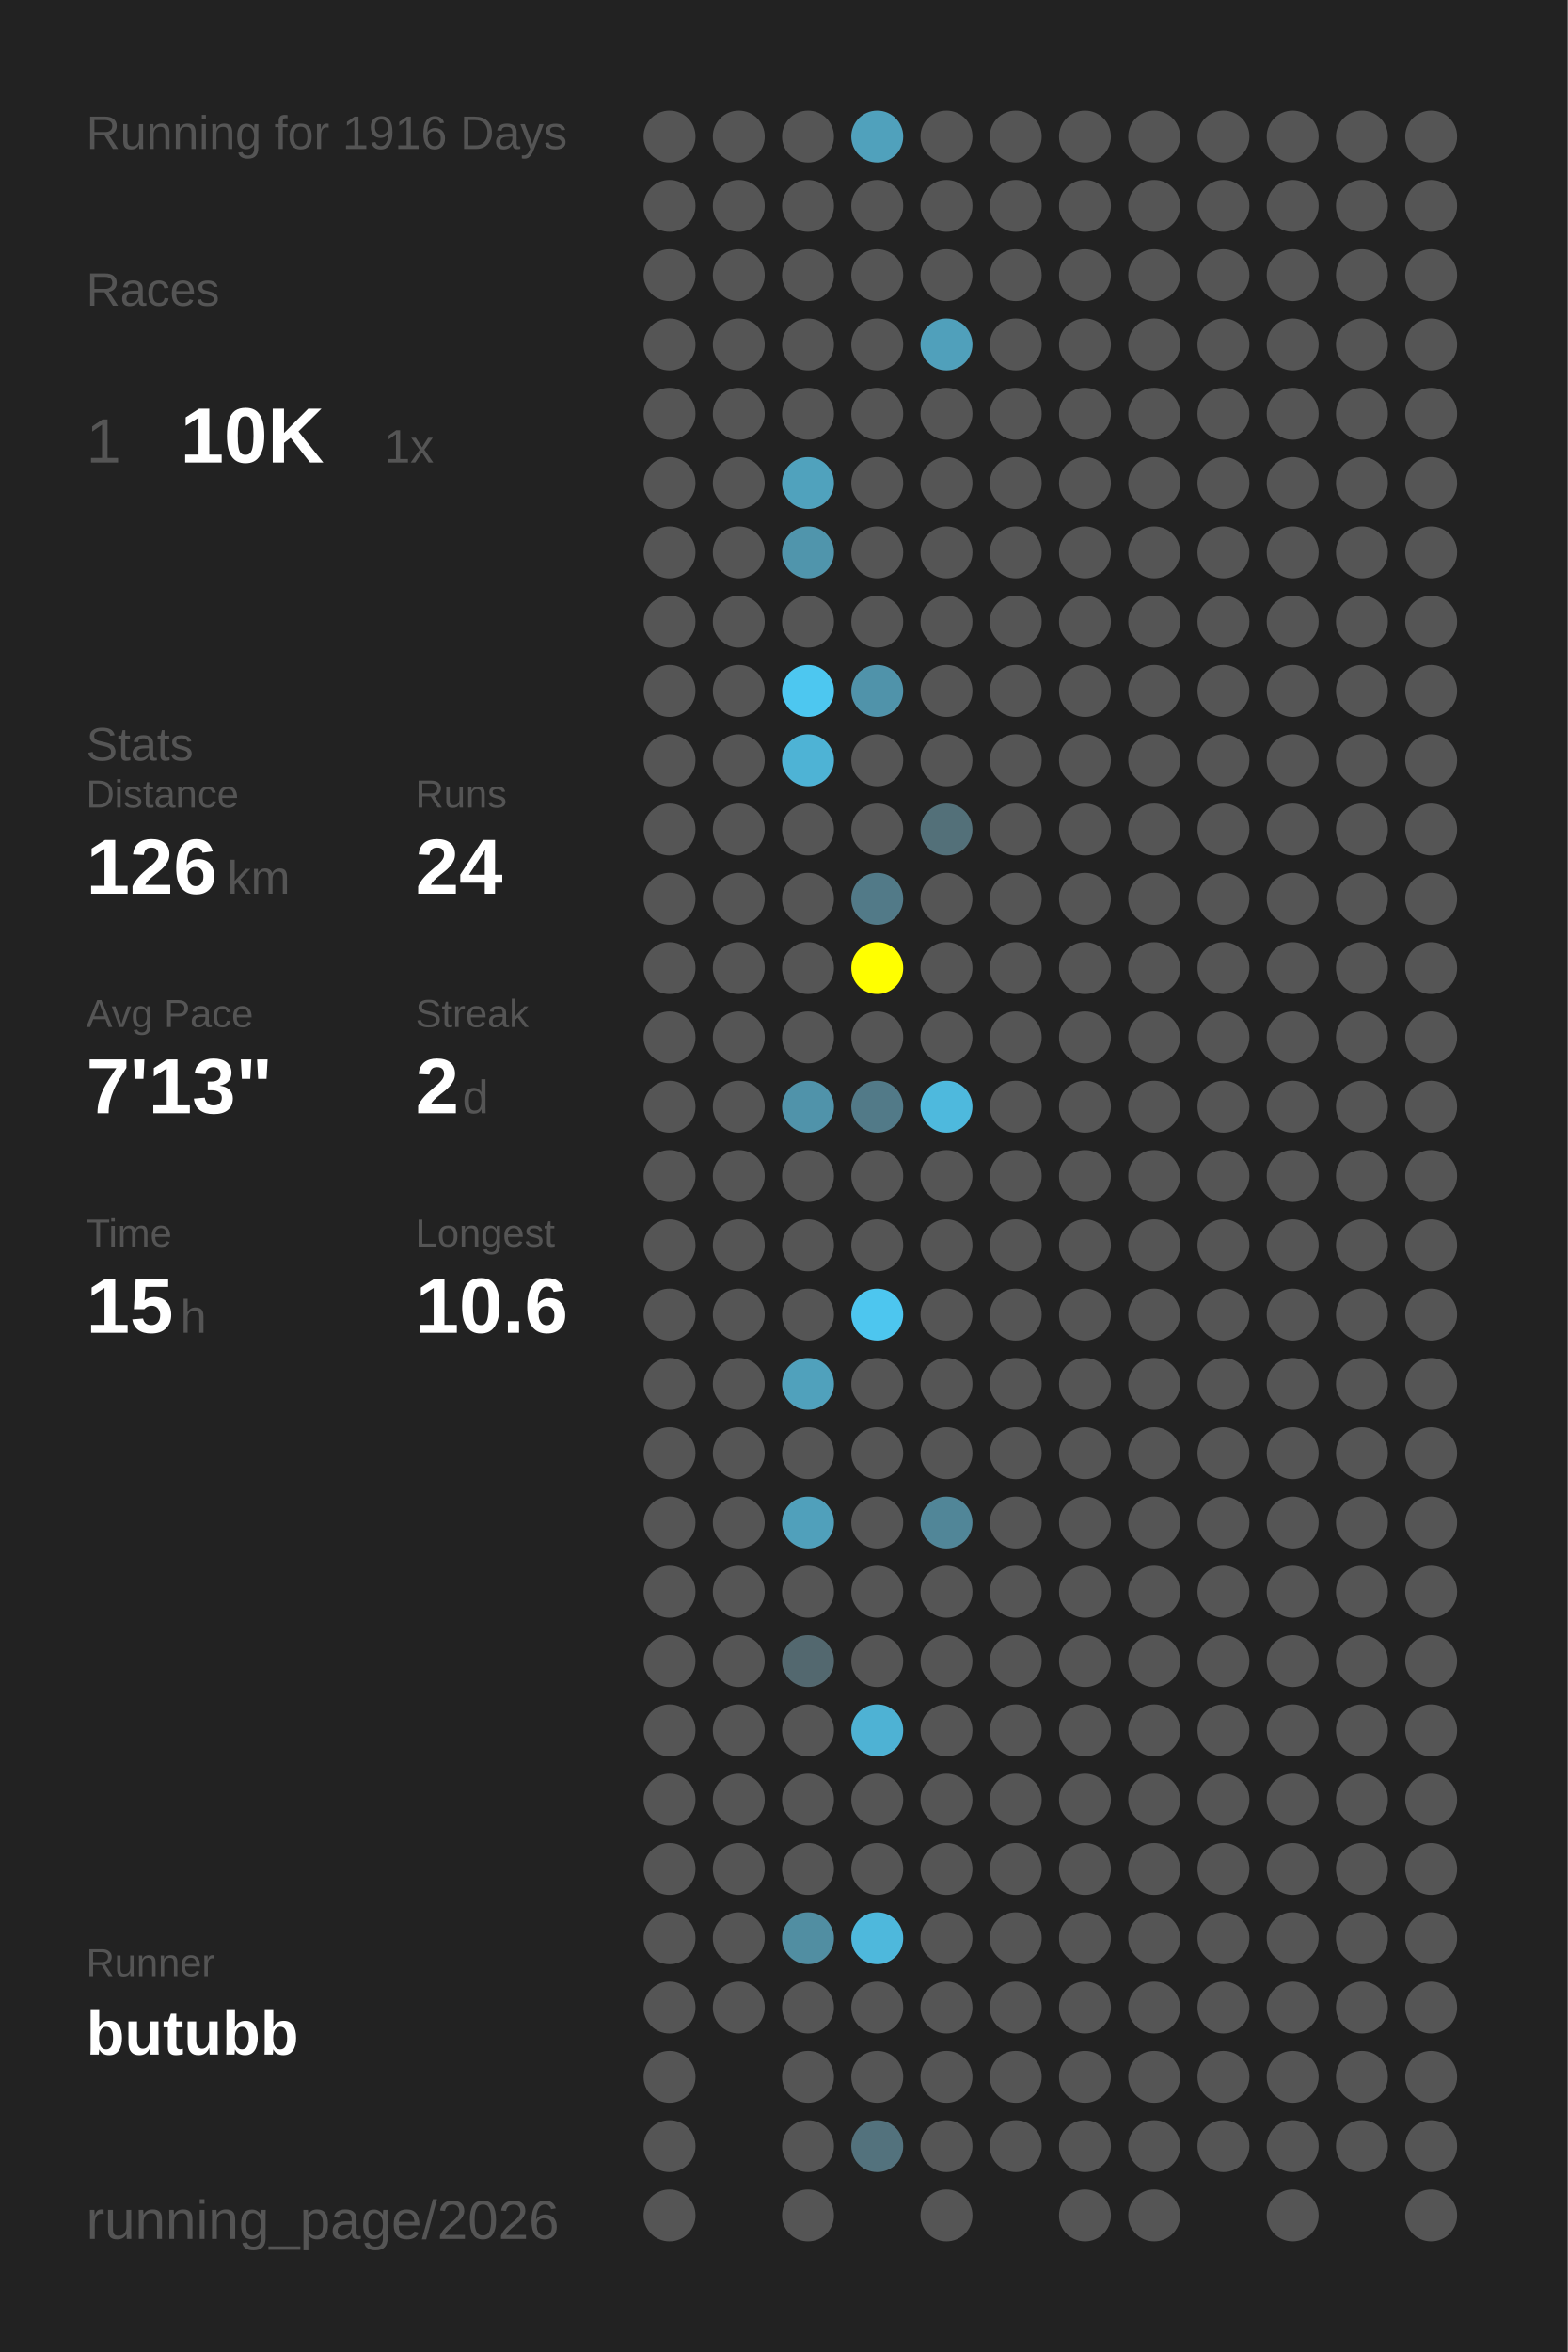
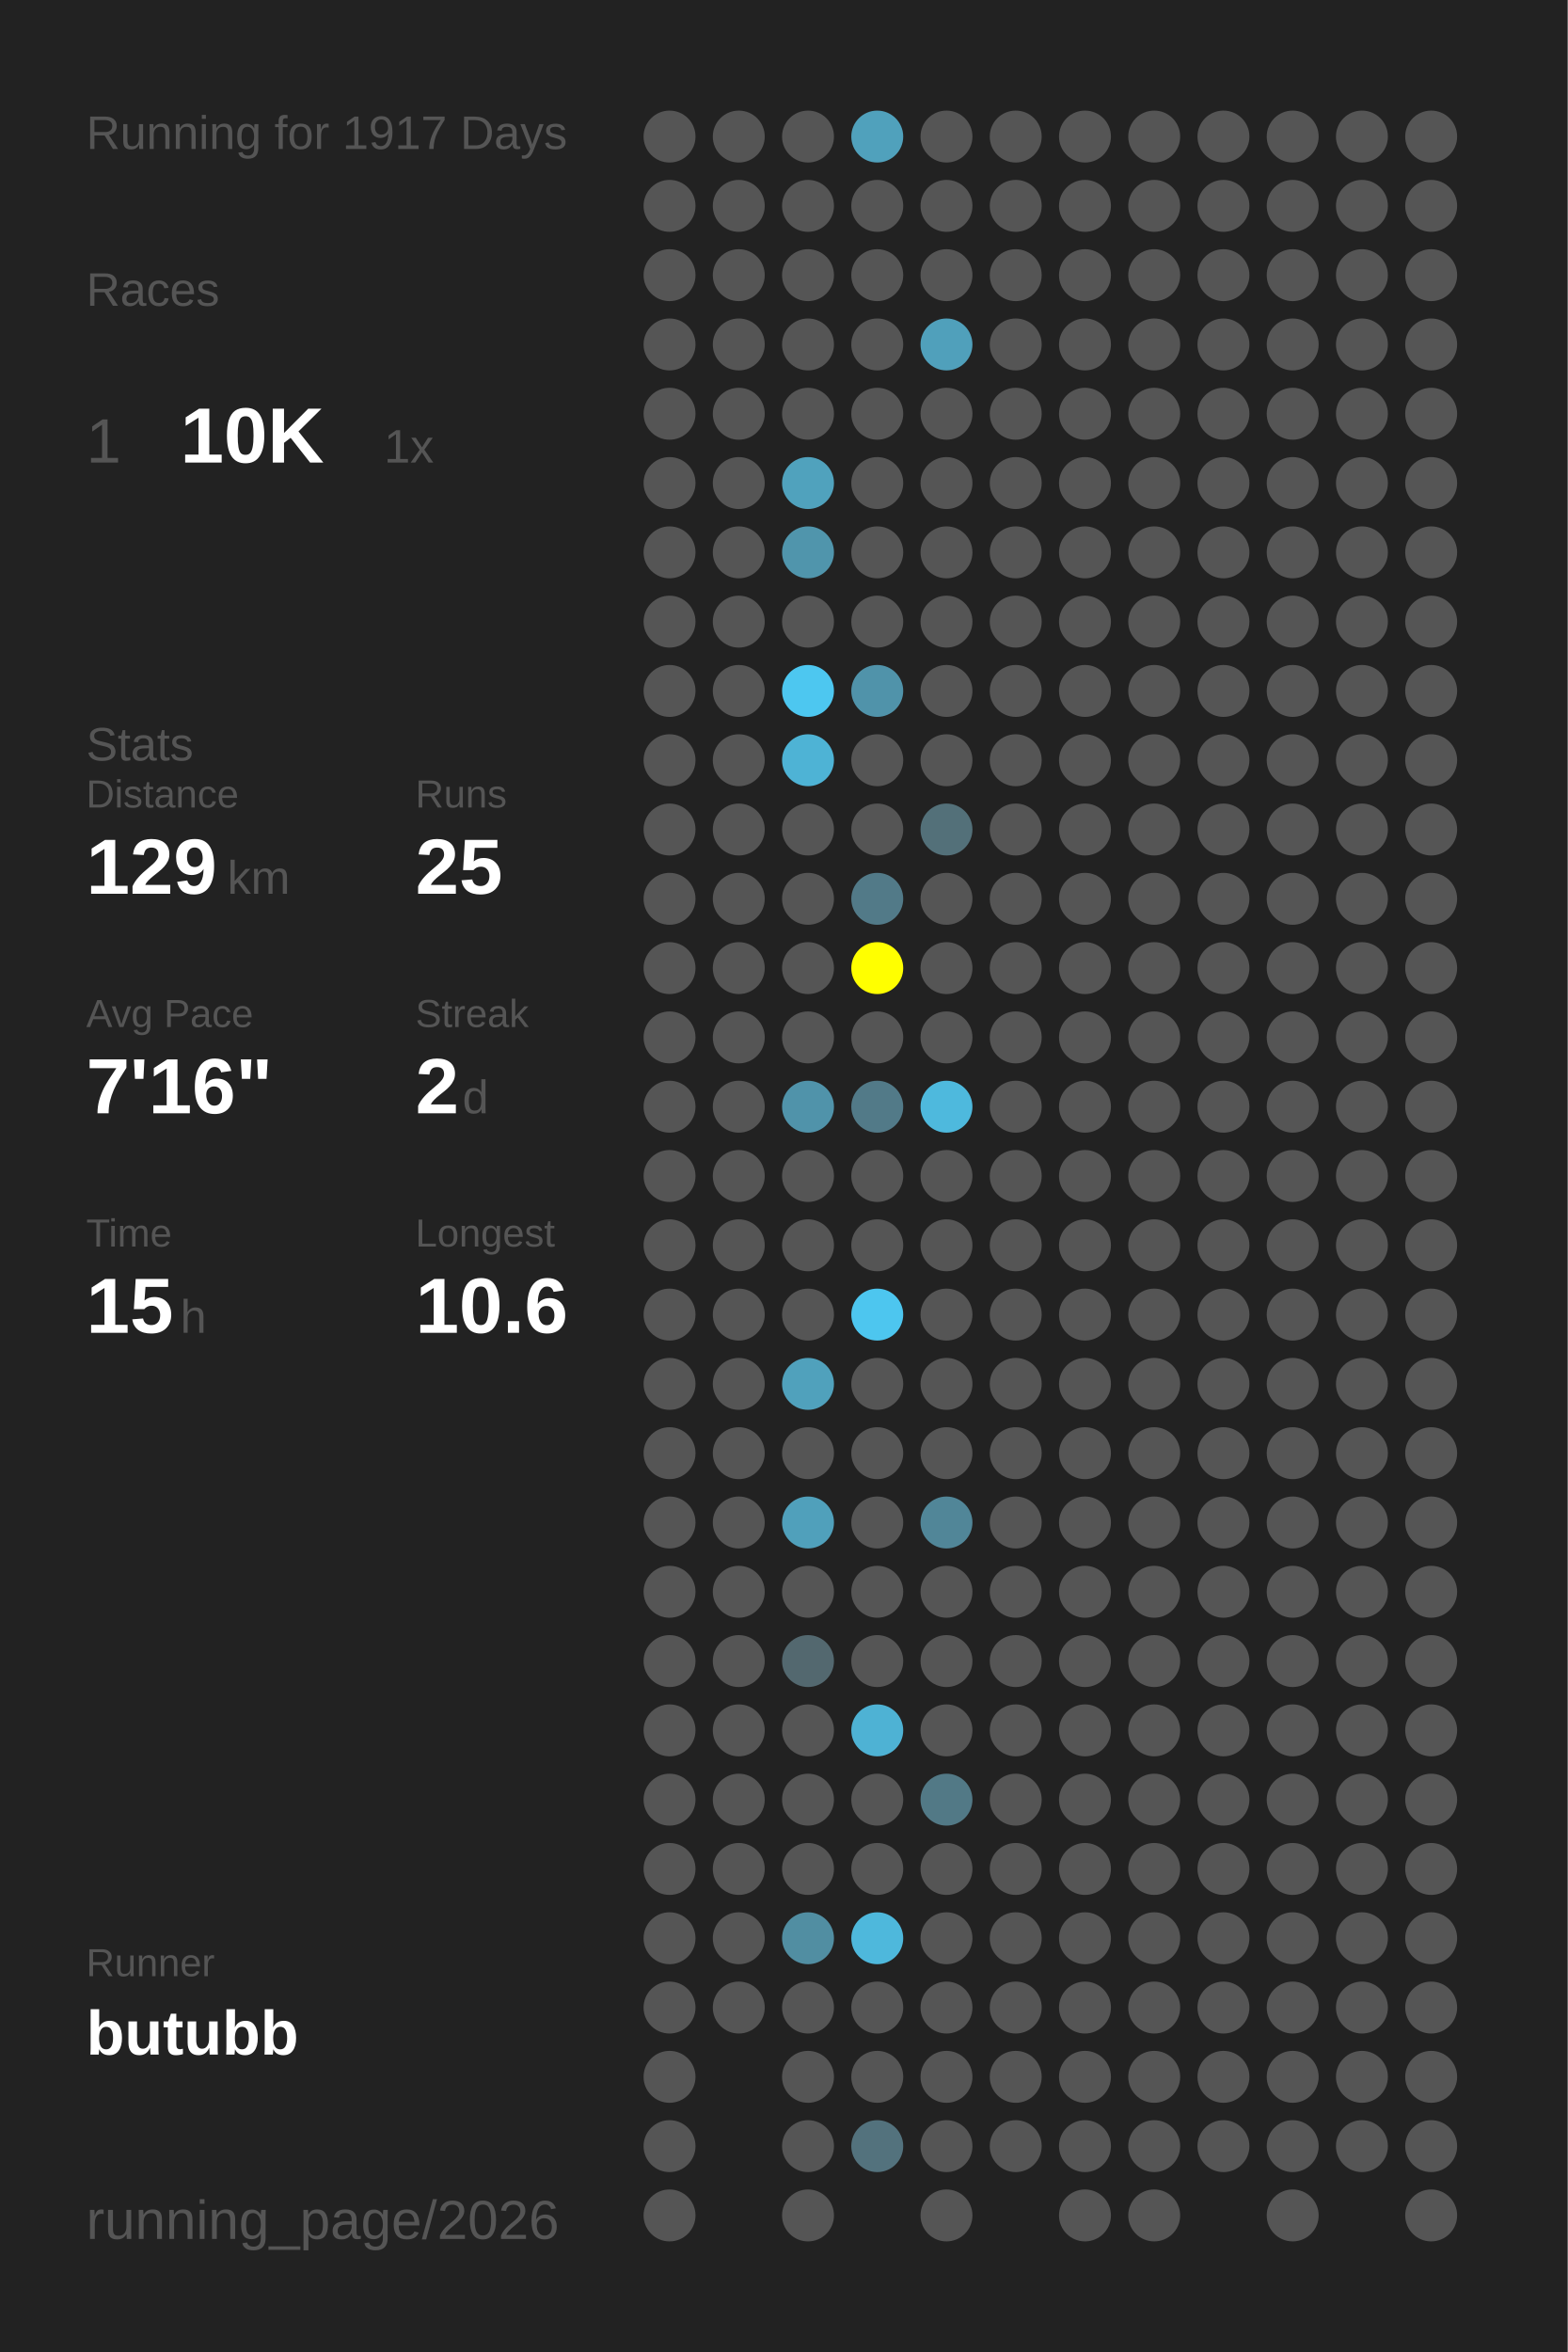
<svg xmlns="http://www.w3.org/2000/svg" baseProfile="full" height="300mm" version="1.1" viewBox="0,0,200,300" width="200mm">
  <defs />
  <rect fill="#222222" height="300" width="200" x="0" y="0" />
-   <text fill="#555555" style="font-size:6px; font-family:Arial;" x="11" y="19">Running for 1916 Days</text>
+   <text fill="#555555" style="font-size:6px; font-family:Arial;" x="11" y="19">Running for 1917 Days</text>
  <text fill="#555555" style="font-size:6px; font-family:Arial;" x="11" y="39">Races</text>
  <text fill="#555555" style="font-size:8px; font-family:Arial;" x="11" y="59">1</text>
  <text fill="#FFFFFF" style="font-size:10px; font-family:Arial; font-weight:bold;" x="23" y="59">10K</text>
  <text fill="#555555" style="font-size:6px; font-family:Arial;" x="49" y="59">1x</text>
  <text fill="#555555" style="font-size:6px; font-family:Arial;" x="11" y="97">Stats</text>
  <text fill="#555555" style="font-size:5px; font-family:Arial;" x="11" y="103">Distance</text>
-   <text fill="#FFFFFF" style="font-size:10px; font-family:Arial; font-weight:bold;" x="11" y="114">126</text>
+   <text fill="#FFFFFF" style="font-size:10px; font-family:Arial; font-weight:bold;" x="11" y="114">129</text>
  <text fill="#555555" style="font-size:6px; font-family:Arial;" x="29" y="114">km</text>
  <text fill="#555555" style="font-size:5px; font-family:Arial;" x="53" y="103">Runs</text>
-   <text fill="#FFFFFF" style="font-size:10px; font-family:Arial; font-weight:bold;" x="53" y="114">24</text>
+   <text fill="#FFFFFF" style="font-size:10px; font-family:Arial; font-weight:bold;" x="53" y="114">25</text>
  <text fill="#555555" style="font-size:5px; font-family:Arial;" x="11" y="131">Avg Pace</text>
-   <text fill="#FFFFFF" style="font-size:10px; font-family:Arial; font-weight:bold;" x="11" y="142">7'13"</text>
+   <text fill="#FFFFFF" style="font-size:10px; font-family:Arial; font-weight:bold;" x="11" y="142">7'16"</text>
  <text fill="#555555" style="font-size:5px; font-family:Arial;" x="53" y="131">Streak</text>
  <text fill="#FFFFFF" style="font-size:10px; font-family:Arial; font-weight:bold;" x="53" y="142">2</text>
  <text fill="#555555" style="font-size:6px; font-family:Arial;" x="59" y="142">d</text>
  <text fill="#555555" style="font-size:5px; font-family:Arial;" x="11" y="159">Time</text>
  <text fill="#FFFFFF" style="font-size:10px; font-family:Arial; font-weight:bold;" x="11" y="170">15</text>
  <text fill="#555555" style="font-size:6px; font-family:Arial;" x="23" y="170">h</text>
  <text fill="#555555" style="font-size:5px; font-family:Arial;" x="53" y="159">Longest</text>
  <text fill="#FFFFFF" style="font-size:10px; font-family:Arial; font-weight:bold;" x="53" y="170">10.6</text>
  <text fill="#555555" style="font-size:5px; font-family:Arial;" x="11" y="252.065">Runner</text>
  <text fill="#FFFFFF" style="font-size:8px; font-family:Arial; font-weight:bold;" x="11" y="262.065">butubb</text>
  <text fill="#555555" style="font-size:7px; font-family:Arial;" x="11" y="285.581">running_page/2026</text>
  <circle cx="85.417" cy="17.419" fill="#555555" r="3.312" />
  <circle cx="85.417" cy="26.258" fill="#555555" r="3.312" />
  <circle cx="85.417" cy="35.097" fill="#555555" r="3.312" />
  <circle cx="85.417" cy="43.935" fill="#555555" r="3.312" />
  <circle cx="85.417" cy="52.774" fill="#555555" r="3.312" />
  <circle cx="85.417" cy="61.613" fill="#555555" r="3.312" />
  <circle cx="85.417" cy="70.452" fill="#555555" r="3.312" />
  <circle cx="85.417" cy="79.29" fill="#555555" r="3.312" />
  <circle cx="85.417" cy="88.129" fill="#555555" r="3.312" />
  <circle cx="85.417" cy="96.968" fill="#555555" r="3.312" />
  <circle cx="85.417" cy="105.806" fill="#555555" r="3.312" />
  <circle cx="85.417" cy="114.645" fill="#555555" r="3.312" />
  <circle cx="85.417" cy="123.484" fill="#555555" r="3.312" />
  <circle cx="85.417" cy="132.323" fill="#555555" r="3.312" />
  <circle cx="85.417" cy="141.161" fill="#555555" r="3.312" />
  <circle cx="85.417" cy="150" fill="#555555" r="3.312" />
  <circle cx="85.417" cy="158.839" fill="#555555" r="3.312" />
  <circle cx="85.417" cy="167.677" fill="#555555" r="3.312" />
  <circle cx="85.417" cy="176.516" fill="#555555" r="3.312" />
  <circle cx="85.417" cy="185.355" fill="#555555" r="3.312" />
  <circle cx="85.417" cy="194.194" fill="#555555" r="3.312" />
  <circle cx="85.417" cy="203.032" fill="#555555" r="3.312" />
  <circle cx="85.417" cy="211.871" fill="#555555" r="3.312" />
  <circle cx="85.417" cy="220.71" fill="#555555" r="3.312" />
  <circle cx="85.417" cy="229.548" fill="#555555" r="3.312" />
  <circle cx="85.417" cy="238.387" fill="#555555" r="3.312" />
  <circle cx="85.417" cy="247.226" fill="#555555" r="3.312" />
  <circle cx="85.417" cy="256.065" fill="#555555" r="3.312" />
  <circle cx="85.417" cy="264.903" fill="#555555" r="3.312" />
  <circle cx="85.417" cy="273.742" fill="#555555" r="3.312" />
  <circle cx="85.417" cy="282.581" fill="#555555" r="3.312" />
  <circle cx="94.25" cy="17.419" fill="#555555" r="3.312" />
  <circle cx="94.25" cy="26.258" fill="#555555" r="3.312" />
  <circle cx="94.25" cy="35.097" fill="#555555" r="3.312" />
  <circle cx="94.25" cy="43.935" fill="#555555" r="3.312" />
  <circle cx="94.25" cy="52.774" fill="#555555" r="3.312" />
  <circle cx="94.25" cy="61.613" fill="#555555" r="3.312" />
  <circle cx="94.25" cy="70.452" fill="#555555" r="3.312" />
  <circle cx="94.25" cy="79.29" fill="#555555" r="3.312" />
  <circle cx="94.25" cy="88.129" fill="#555555" r="3.312" />
  <circle cx="94.25" cy="96.968" fill="#555555" r="3.312" />
  <circle cx="94.25" cy="105.806" fill="#555555" r="3.312" />
  <circle cx="94.25" cy="114.645" fill="#555555" r="3.312" />
  <circle cx="94.25" cy="123.484" fill="#555555" r="3.312" />
  <circle cx="94.25" cy="132.323" fill="#555555" r="3.312" />
  <circle cx="94.25" cy="141.161" fill="#555555" r="3.312" />
  <circle cx="94.25" cy="150" fill="#555555" r="3.312" />
  <circle cx="94.25" cy="158.839" fill="#555555" r="3.312" />
  <circle cx="94.25" cy="167.677" fill="#555555" r="3.312" />
  <circle cx="94.25" cy="176.516" fill="#555555" r="3.312" />
  <circle cx="94.25" cy="185.355" fill="#555555" r="3.312" />
  <circle cx="94.25" cy="194.194" fill="#555555" r="3.312" />
  <circle cx="94.25" cy="203.032" fill="#555555" r="3.312" />
  <circle cx="94.25" cy="211.871" fill="#555555" r="3.312" />
  <circle cx="94.25" cy="220.71" fill="#555555" r="3.312" />
  <circle cx="94.25" cy="229.548" fill="#555555" r="3.312" />
  <circle cx="94.25" cy="238.387" fill="#555555" r="3.312" />
  <circle cx="94.25" cy="247.226" fill="#555555" r="3.312" />
  <circle cx="94.25" cy="256.065" fill="#555555" r="3.312" />
  <circle cx="103.083" cy="17.419" fill="#555555" r="3.312" />
  <circle cx="103.083" cy="26.258" fill="#555555" r="3.312" />
  <circle cx="103.083" cy="35.097" fill="#555555" r="3.312" />
  <circle cx="103.083" cy="43.935" fill="#555555" r="3.312" />
  <circle cx="103.083" cy="52.774" fill="#555555" r="3.312" />
  <circle cx="103.083" cy="61.613" fill="#50a2bd" r="3.312" />
  <circle cx="103.083" cy="70.452" fill="#5095ac" r="3.312" />
  <circle cx="103.083" cy="79.29" fill="#555555" r="3.312" />
  <circle cx="103.083" cy="88.129" fill="#4dc7f0" r="3.312" />
  <circle cx="103.083" cy="96.968" fill="#4eb3d5" r="3.312" />
  <circle cx="103.083" cy="105.806" fill="#555555" r="3.312" />
  <circle cx="103.083" cy="114.645" fill="#555555" r="3.312" />
  <circle cx="103.083" cy="123.484" fill="#555555" r="3.312" />
  <circle cx="103.083" cy="132.323" fill="#555555" r="3.312" />
  <circle cx="103.083" cy="141.161" fill="#5093aa" r="3.312" />
  <circle cx="103.083" cy="150" fill="#555555" r="3.312" />
  <circle cx="103.083" cy="158.839" fill="#555555" r="3.312" />
  <circle cx="103.083" cy="167.677" fill="#555555" r="3.312" />
  <circle cx="103.083" cy="176.516" fill="#50a1bc" r="3.312" />
  <circle cx="103.083" cy="185.355" fill="#555555" r="3.312" />
  <circle cx="103.083" cy="194.194" fill="#50a0bb" r="3.312" />
  <circle cx="103.083" cy="203.032" fill="#555555" r="3.312" />
  <circle cx="103.083" cy="211.871" fill="#53686f" r="3.312" />
  <circle cx="103.083" cy="220.71" fill="#555555" r="3.312" />
  <circle cx="103.083" cy="229.548" fill="#555555" r="3.312" />
  <circle cx="103.083" cy="238.387" fill="#555555" r="3.312" />
  <circle cx="103.083" cy="247.226" fill="#518ea2" r="3.312" />
  <circle cx="103.083" cy="256.065" fill="#555555" r="3.312" />
  <circle cx="103.083" cy="264.903" fill="#555555" r="3.312" />
  <circle cx="103.083" cy="273.742" fill="#555555" r="3.312" />
  <circle cx="103.083" cy="282.581" fill="#555555" r="3.312" />
  <circle cx="111.917" cy="17.419" fill="#50a1bc" r="3.312" />
  <circle cx="111.917" cy="26.258" fill="#555555" r="3.312" />
  <circle cx="111.917" cy="35.097" fill="#555555" r="3.312" />
  <circle cx="111.917" cy="43.935" fill="#555555" r="3.312" />
  <circle cx="111.917" cy="52.774" fill="#555555" r="3.312" />
  <circle cx="111.917" cy="61.613" fill="#555555" r="3.312" />
  <circle cx="111.917" cy="70.452" fill="#555555" r="3.312" />
  <circle cx="111.917" cy="79.29" fill="#555555" r="3.312" />
  <circle cx="111.917" cy="88.129" fill="#5093aa" r="3.312" />
  <circle cx="111.917" cy="96.968" fill="#555555" r="3.312" />
  <circle cx="111.917" cy="105.806" fill="#555555" r="3.312" />
  <circle cx="111.917" cy="114.645" fill="#527a88" r="3.312" />
  <circle cx="111.917" cy="123.484" fill="#FFFF00" r="3.312" />
  <circle cx="111.917" cy="132.323" fill="#555555" r="3.312" />
  <circle cx="111.917" cy="141.161" fill="#527a88" r="3.312" />
  <circle cx="111.917" cy="150" fill="#555555" r="3.312" />
  <circle cx="111.917" cy="158.839" fill="#555555" r="3.312" />
  <circle cx="111.917" cy="167.677" fill="#4dc6ef" r="3.312" />
  <circle cx="111.917" cy="176.516" fill="#555555" r="3.312" />
  <circle cx="111.917" cy="185.355" fill="#555555" r="3.312" />
  <circle cx="111.917" cy="194.194" fill="#555555" r="3.312" />
  <circle cx="111.917" cy="203.032" fill="#555555" r="3.312" />
  <circle cx="111.917" cy="211.871" fill="#555555" r="3.312" />
  <circle cx="111.917" cy="220.71" fill="#4eb2d4" r="3.312" />
  <circle cx="111.917" cy="229.548" fill="#555555" r="3.312" />
  <circle cx="111.917" cy="238.387" fill="#555555" r="3.312" />
  <circle cx="111.917" cy="247.226" fill="#4eb8dc" r="3.312" />
  <circle cx="111.917" cy="256.065" fill="#555555" r="3.312" />
  <circle cx="111.917" cy="264.903" fill="#555555" r="3.312" />
  <circle cx="111.917" cy="273.742" fill="#53727d" r="3.312" />
  <circle cx="120.75" cy="17.419" fill="#555555" r="3.312" />
  <circle cx="120.75" cy="26.258" fill="#555555" r="3.312" />
  <circle cx="120.75" cy="35.097" fill="#555555" r="3.312" />
  <circle cx="120.75" cy="43.935" fill="#50a0bb" r="3.312" />
  <circle cx="120.75" cy="52.774" fill="#555555" r="3.312" />
  <circle cx="120.75" cy="61.613" fill="#555555" r="3.312" />
  <circle cx="120.75" cy="70.452" fill="#555555" r="3.312" />
  <circle cx="120.75" cy="79.29" fill="#555555" r="3.312" />
  <circle cx="120.75" cy="88.129" fill="#555555" r="3.312" />
  <circle cx="120.75" cy="96.968" fill="#555555" r="3.312" />
  <circle cx="120.75" cy="105.806" fill="#537079" r="3.312" />
  <circle cx="120.75" cy="114.645" fill="#555555" r="3.312" />
  <circle cx="120.75" cy="123.484" fill="#555555" r="3.312" />
  <circle cx="120.75" cy="132.323" fill="#555555" r="3.312" />
  <circle cx="120.75" cy="141.161" fill="#4eb9dd" r="3.312" />
  <circle cx="120.75" cy="150" fill="#555555" r="3.312" />
  <circle cx="120.75" cy="158.839" fill="#555555" r="3.312" />
  <circle cx="120.75" cy="167.677" fill="#555555" r="3.312" />
  <circle cx="120.75" cy="176.516" fill="#555555" r="3.312" />
  <circle cx="120.75" cy="185.355" fill="#555555" r="3.312" />
  <circle cx="120.75" cy="194.194" fill="#518698" r="3.312" />
  <circle cx="120.75" cy="203.032" fill="#555555" r="3.312" />
  <circle cx="120.75" cy="211.871" fill="#555555" r="3.312" />
  <circle cx="120.75" cy="220.71" fill="#555555" r="3.312" />
-   <circle cx="120.75" cy="229.548" fill="#555555" r="3.312" />
+   <circle cx="120.75" cy="229.548" fill="#527986" r="3.312" />
  <circle cx="120.75" cy="238.387" fill="#555555" r="3.312" />
  <circle cx="120.75" cy="247.226" fill="#555555" r="3.312" />
  <circle cx="120.75" cy="256.065" fill="#555555" r="3.312" />
  <circle cx="120.75" cy="264.903" fill="#555555" r="3.312" />
  <circle cx="120.75" cy="273.742" fill="#555555" r="3.312" />
  <circle cx="120.75" cy="282.581" fill="#555555" r="3.312" />
  <circle cx="129.583" cy="17.419" fill="#555555" r="3.312" />
  <circle cx="129.583" cy="26.258" fill="#555555" r="3.312" />
  <circle cx="129.583" cy="35.097" fill="#555555" r="3.312" />
  <circle cx="129.583" cy="43.935" fill="#555555" r="3.312" />
  <circle cx="129.583" cy="52.774" fill="#555555" r="3.312" />
  <circle cx="129.583" cy="61.613" fill="#555555" r="3.312" />
  <circle cx="129.583" cy="70.452" fill="#555555" r="3.312" />
  <circle cx="129.583" cy="79.29" fill="#555555" r="3.312" />
  <circle cx="129.583" cy="88.129" fill="#555555" r="3.312" />
  <circle cx="129.583" cy="96.968" fill="#555555" r="3.312" />
  <circle cx="129.583" cy="105.806" fill="#555555" r="3.312" />
  <circle cx="129.583" cy="114.645" fill="#555555" r="3.312" />
  <circle cx="129.583" cy="123.484" fill="#555555" r="3.312" />
  <circle cx="129.583" cy="132.323" fill="#555555" r="3.312" />
  <circle cx="129.583" cy="141.161" fill="#555555" r="3.312" />
  <circle cx="129.583" cy="150" fill="#555555" r="3.312" />
  <circle cx="129.583" cy="158.839" fill="#555555" r="3.312" />
  <circle cx="129.583" cy="167.677" fill="#555555" r="3.312" />
  <circle cx="129.583" cy="176.516" fill="#555555" r="3.312" />
  <circle cx="129.583" cy="185.355" fill="#555555" r="3.312" />
  <circle cx="129.583" cy="194.194" fill="#555555" r="3.312" />
  <circle cx="129.583" cy="203.032" fill="#555555" r="3.312" />
  <circle cx="129.583" cy="211.871" fill="#555555" r="3.312" />
  <circle cx="129.583" cy="220.71" fill="#555555" r="3.312" />
  <circle cx="129.583" cy="229.548" fill="#555555" r="3.312" />
  <circle cx="129.583" cy="238.387" fill="#555555" r="3.312" />
  <circle cx="129.583" cy="247.226" fill="#555555" r="3.312" />
  <circle cx="129.583" cy="256.065" fill="#555555" r="3.312" />
  <circle cx="129.583" cy="264.903" fill="#555555" r="3.312" />
  <circle cx="129.583" cy="273.742" fill="#555555" r="3.312" />
  <circle cx="138.417" cy="17.419" fill="#555555" r="3.312" />
  <circle cx="138.417" cy="26.258" fill="#555555" r="3.312" />
  <circle cx="138.417" cy="35.097" fill="#555555" r="3.312" />
  <circle cx="138.417" cy="43.935" fill="#555555" r="3.312" />
  <circle cx="138.417" cy="52.774" fill="#555555" r="3.312" />
  <circle cx="138.417" cy="61.613" fill="#555555" r="3.312" />
  <circle cx="138.417" cy="70.452" fill="#555555" r="3.312" />
  <circle cx="138.417" cy="79.29" fill="#555555" r="3.312" />
  <circle cx="138.417" cy="88.129" fill="#555555" r="3.312" />
  <circle cx="138.417" cy="96.968" fill="#555555" r="3.312" />
  <circle cx="138.417" cy="105.806" fill="#555555" r="3.312" />
  <circle cx="138.417" cy="114.645" fill="#555555" r="3.312" />
  <circle cx="138.417" cy="123.484" fill="#555555" r="3.312" />
  <circle cx="138.417" cy="132.323" fill="#555555" r="3.312" />
  <circle cx="138.417" cy="141.161" fill="#555555" r="3.312" />
  <circle cx="138.417" cy="150" fill="#555555" r="3.312" />
  <circle cx="138.417" cy="158.839" fill="#555555" r="3.312" />
  <circle cx="138.417" cy="167.677" fill="#555555" r="3.312" />
  <circle cx="138.417" cy="176.516" fill="#555555" r="3.312" />
  <circle cx="138.417" cy="185.355" fill="#555555" r="3.312" />
  <circle cx="138.417" cy="194.194" fill="#555555" r="3.312" />
  <circle cx="138.417" cy="203.032" fill="#555555" r="3.312" />
  <circle cx="138.417" cy="211.871" fill="#555555" r="3.312" />
  <circle cx="138.417" cy="220.71" fill="#555555" r="3.312" />
  <circle cx="138.417" cy="229.548" fill="#555555" r="3.312" />
  <circle cx="138.417" cy="238.387" fill="#555555" r="3.312" />
  <circle cx="138.417" cy="247.226" fill="#555555" r="3.312" />
  <circle cx="138.417" cy="256.065" fill="#555555" r="3.312" />
  <circle cx="138.417" cy="264.903" fill="#555555" r="3.312" />
  <circle cx="138.417" cy="273.742" fill="#555555" r="3.312" />
  <circle cx="138.417" cy="282.581" fill="#555555" r="3.312" />
  <circle cx="147.25" cy="17.419" fill="#555555" r="3.312" />
  <circle cx="147.25" cy="26.258" fill="#555555" r="3.312" />
  <circle cx="147.25" cy="35.097" fill="#555555" r="3.312" />
  <circle cx="147.25" cy="43.935" fill="#555555" r="3.312" />
  <circle cx="147.25" cy="52.774" fill="#555555" r="3.312" />
  <circle cx="147.25" cy="61.613" fill="#555555" r="3.312" />
  <circle cx="147.25" cy="70.452" fill="#555555" r="3.312" />
  <circle cx="147.25" cy="79.29" fill="#555555" r="3.312" />
  <circle cx="147.25" cy="88.129" fill="#555555" r="3.312" />
  <circle cx="147.25" cy="96.968" fill="#555555" r="3.312" />
  <circle cx="147.25" cy="105.806" fill="#555555" r="3.312" />
  <circle cx="147.25" cy="114.645" fill="#555555" r="3.312" />
  <circle cx="147.25" cy="123.484" fill="#555555" r="3.312" />
  <circle cx="147.25" cy="132.323" fill="#555555" r="3.312" />
  <circle cx="147.25" cy="141.161" fill="#555555" r="3.312" />
  <circle cx="147.25" cy="150" fill="#555555" r="3.312" />
  <circle cx="147.25" cy="158.839" fill="#555555" r="3.312" />
  <circle cx="147.25" cy="167.677" fill="#555555" r="3.312" />
  <circle cx="147.25" cy="176.516" fill="#555555" r="3.312" />
  <circle cx="147.25" cy="185.355" fill="#555555" r="3.312" />
  <circle cx="147.25" cy="194.194" fill="#555555" r="3.312" />
  <circle cx="147.25" cy="203.032" fill="#555555" r="3.312" />
  <circle cx="147.25" cy="211.871" fill="#555555" r="3.312" />
  <circle cx="147.25" cy="220.71" fill="#555555" r="3.312" />
  <circle cx="147.25" cy="229.548" fill="#555555" r="3.312" />
  <circle cx="147.25" cy="238.387" fill="#555555" r="3.312" />
  <circle cx="147.25" cy="247.226" fill="#555555" r="3.312" />
  <circle cx="147.25" cy="256.065" fill="#555555" r="3.312" />
  <circle cx="147.25" cy="264.903" fill="#555555" r="3.312" />
  <circle cx="147.25" cy="273.742" fill="#555555" r="3.312" />
  <circle cx="147.25" cy="282.581" fill="#555555" r="3.312" />
  <circle cx="156.083" cy="17.419" fill="#555555" r="3.312" />
  <circle cx="156.083" cy="26.258" fill="#555555" r="3.312" />
  <circle cx="156.083" cy="35.097" fill="#555555" r="3.312" />
  <circle cx="156.083" cy="43.935" fill="#555555" r="3.312" />
  <circle cx="156.083" cy="52.774" fill="#555555" r="3.312" />
  <circle cx="156.083" cy="61.613" fill="#555555" r="3.312" />
  <circle cx="156.083" cy="70.452" fill="#555555" r="3.312" />
  <circle cx="156.083" cy="79.29" fill="#555555" r="3.312" />
  <circle cx="156.083" cy="88.129" fill="#555555" r="3.312" />
  <circle cx="156.083" cy="96.968" fill="#555555" r="3.312" />
  <circle cx="156.083" cy="105.806" fill="#555555" r="3.312" />
  <circle cx="156.083" cy="114.645" fill="#555555" r="3.312" />
  <circle cx="156.083" cy="123.484" fill="#555555" r="3.312" />
  <circle cx="156.083" cy="132.323" fill="#555555" r="3.312" />
  <circle cx="156.083" cy="141.161" fill="#555555" r="3.312" />
  <circle cx="156.083" cy="150" fill="#555555" r="3.312" />
  <circle cx="156.083" cy="158.839" fill="#555555" r="3.312" />
  <circle cx="156.083" cy="167.677" fill="#555555" r="3.312" />
  <circle cx="156.083" cy="176.516" fill="#555555" r="3.312" />
  <circle cx="156.083" cy="185.355" fill="#555555" r="3.312" />
  <circle cx="156.083" cy="194.194" fill="#555555" r="3.312" />
  <circle cx="156.083" cy="203.032" fill="#555555" r="3.312" />
  <circle cx="156.083" cy="211.871" fill="#555555" r="3.312" />
  <circle cx="156.083" cy="220.71" fill="#555555" r="3.312" />
  <circle cx="156.083" cy="229.548" fill="#555555" r="3.312" />
  <circle cx="156.083" cy="238.387" fill="#555555" r="3.312" />
  <circle cx="156.083" cy="247.226" fill="#555555" r="3.312" />
  <circle cx="156.083" cy="256.065" fill="#555555" r="3.312" />
  <circle cx="156.083" cy="264.903" fill="#555555" r="3.312" />
  <circle cx="156.083" cy="273.742" fill="#555555" r="3.312" />
  <circle cx="164.917" cy="17.419" fill="#555555" r="3.312" />
  <circle cx="164.917" cy="26.258" fill="#555555" r="3.312" />
  <circle cx="164.917" cy="35.097" fill="#555555" r="3.312" />
  <circle cx="164.917" cy="43.935" fill="#555555" r="3.312" />
  <circle cx="164.917" cy="52.774" fill="#555555" r="3.312" />
  <circle cx="164.917" cy="61.613" fill="#555555" r="3.312" />
  <circle cx="164.917" cy="70.452" fill="#555555" r="3.312" />
  <circle cx="164.917" cy="79.29" fill="#555555" r="3.312" />
  <circle cx="164.917" cy="88.129" fill="#555555" r="3.312" />
  <circle cx="164.917" cy="96.968" fill="#555555" r="3.312" />
  <circle cx="164.917" cy="105.806" fill="#555555" r="3.312" />
  <circle cx="164.917" cy="114.645" fill="#555555" r="3.312" />
  <circle cx="164.917" cy="123.484" fill="#555555" r="3.312" />
  <circle cx="164.917" cy="132.323" fill="#555555" r="3.312" />
  <circle cx="164.917" cy="141.161" fill="#555555" r="3.312" />
  <circle cx="164.917" cy="150" fill="#555555" r="3.312" />
  <circle cx="164.917" cy="158.839" fill="#555555" r="3.312" />
  <circle cx="164.917" cy="167.677" fill="#555555" r="3.312" />
  <circle cx="164.917" cy="176.516" fill="#555555" r="3.312" />
  <circle cx="164.917" cy="185.355" fill="#555555" r="3.312" />
  <circle cx="164.917" cy="194.194" fill="#555555" r="3.312" />
  <circle cx="164.917" cy="203.032" fill="#555555" r="3.312" />
  <circle cx="164.917" cy="211.871" fill="#555555" r="3.312" />
  <circle cx="164.917" cy="220.71" fill="#555555" r="3.312" />
  <circle cx="164.917" cy="229.548" fill="#555555" r="3.312" />
  <circle cx="164.917" cy="238.387" fill="#555555" r="3.312" />
  <circle cx="164.917" cy="247.226" fill="#555555" r="3.312" />
  <circle cx="164.917" cy="256.065" fill="#555555" r="3.312" />
  <circle cx="164.917" cy="264.903" fill="#555555" r="3.312" />
  <circle cx="164.917" cy="273.742" fill="#555555" r="3.312" />
  <circle cx="164.917" cy="282.581" fill="#555555" r="3.312" />
  <circle cx="173.75" cy="17.419" fill="#555555" r="3.312" />
  <circle cx="173.75" cy="26.258" fill="#555555" r="3.312" />
  <circle cx="173.75" cy="35.097" fill="#555555" r="3.312" />
  <circle cx="173.75" cy="43.935" fill="#555555" r="3.312" />
  <circle cx="173.75" cy="52.774" fill="#555555" r="3.312" />
  <circle cx="173.75" cy="61.613" fill="#555555" r="3.312" />
  <circle cx="173.75" cy="70.452" fill="#555555" r="3.312" />
  <circle cx="173.75" cy="79.29" fill="#555555" r="3.312" />
  <circle cx="173.75" cy="88.129" fill="#555555" r="3.312" />
  <circle cx="173.75" cy="96.968" fill="#555555" r="3.312" />
  <circle cx="173.75" cy="105.806" fill="#555555" r="3.312" />
  <circle cx="173.75" cy="114.645" fill="#555555" r="3.312" />
  <circle cx="173.75" cy="123.484" fill="#555555" r="3.312" />
  <circle cx="173.75" cy="132.323" fill="#555555" r="3.312" />
  <circle cx="173.75" cy="141.161" fill="#555555" r="3.312" />
  <circle cx="173.75" cy="150" fill="#555555" r="3.312" />
  <circle cx="173.75" cy="158.839" fill="#555555" r="3.312" />
  <circle cx="173.75" cy="167.677" fill="#555555" r="3.312" />
  <circle cx="173.75" cy="176.516" fill="#555555" r="3.312" />
  <circle cx="173.75" cy="185.355" fill="#555555" r="3.312" />
  <circle cx="173.75" cy="194.194" fill="#555555" r="3.312" />
  <circle cx="173.75" cy="203.032" fill="#555555" r="3.312" />
  <circle cx="173.75" cy="211.871" fill="#555555" r="3.312" />
  <circle cx="173.75" cy="220.71" fill="#555555" r="3.312" />
  <circle cx="173.75" cy="229.548" fill="#555555" r="3.312" />
  <circle cx="173.75" cy="238.387" fill="#555555" r="3.312" />
  <circle cx="173.75" cy="247.226" fill="#555555" r="3.312" />
  <circle cx="173.75" cy="256.065" fill="#555555" r="3.312" />
  <circle cx="173.75" cy="264.903" fill="#555555" r="3.312" />
  <circle cx="173.75" cy="273.742" fill="#555555" r="3.312" />
  <circle cx="182.583" cy="17.419" fill="#555555" r="3.312" />
  <circle cx="182.583" cy="26.258" fill="#555555" r="3.312" />
  <circle cx="182.583" cy="35.097" fill="#555555" r="3.312" />
  <circle cx="182.583" cy="43.935" fill="#555555" r="3.312" />
  <circle cx="182.583" cy="52.774" fill="#555555" r="3.312" />
  <circle cx="182.583" cy="61.613" fill="#555555" r="3.312" />
  <circle cx="182.583" cy="70.452" fill="#555555" r="3.312" />
  <circle cx="182.583" cy="79.29" fill="#555555" r="3.312" />
  <circle cx="182.583" cy="88.129" fill="#555555" r="3.312" />
  <circle cx="182.583" cy="96.968" fill="#555555" r="3.312" />
  <circle cx="182.583" cy="105.806" fill="#555555" r="3.312" />
  <circle cx="182.583" cy="114.645" fill="#555555" r="3.312" />
  <circle cx="182.583" cy="123.484" fill="#555555" r="3.312" />
  <circle cx="182.583" cy="132.323" fill="#555555" r="3.312" />
  <circle cx="182.583" cy="141.161" fill="#555555" r="3.312" />
  <circle cx="182.583" cy="150" fill="#555555" r="3.312" />
  <circle cx="182.583" cy="158.839" fill="#555555" r="3.312" />
  <circle cx="182.583" cy="167.677" fill="#555555" r="3.312" />
  <circle cx="182.583" cy="176.516" fill="#555555" r="3.312" />
  <circle cx="182.583" cy="185.355" fill="#555555" r="3.312" />
  <circle cx="182.583" cy="194.194" fill="#555555" r="3.312" />
  <circle cx="182.583" cy="203.032" fill="#555555" r="3.312" />
  <circle cx="182.583" cy="211.871" fill="#555555" r="3.312" />
  <circle cx="182.583" cy="220.71" fill="#555555" r="3.312" />
  <circle cx="182.583" cy="229.548" fill="#555555" r="3.312" />
  <circle cx="182.583" cy="238.387" fill="#555555" r="3.312" />
  <circle cx="182.583" cy="247.226" fill="#555555" r="3.312" />
  <circle cx="182.583" cy="256.065" fill="#555555" r="3.312" />
  <circle cx="182.583" cy="264.903" fill="#555555" r="3.312" />
  <circle cx="182.583" cy="273.742" fill="#555555" r="3.312" />
  <circle cx="182.583" cy="282.581" fill="#555555" r="3.312" />
</svg>
